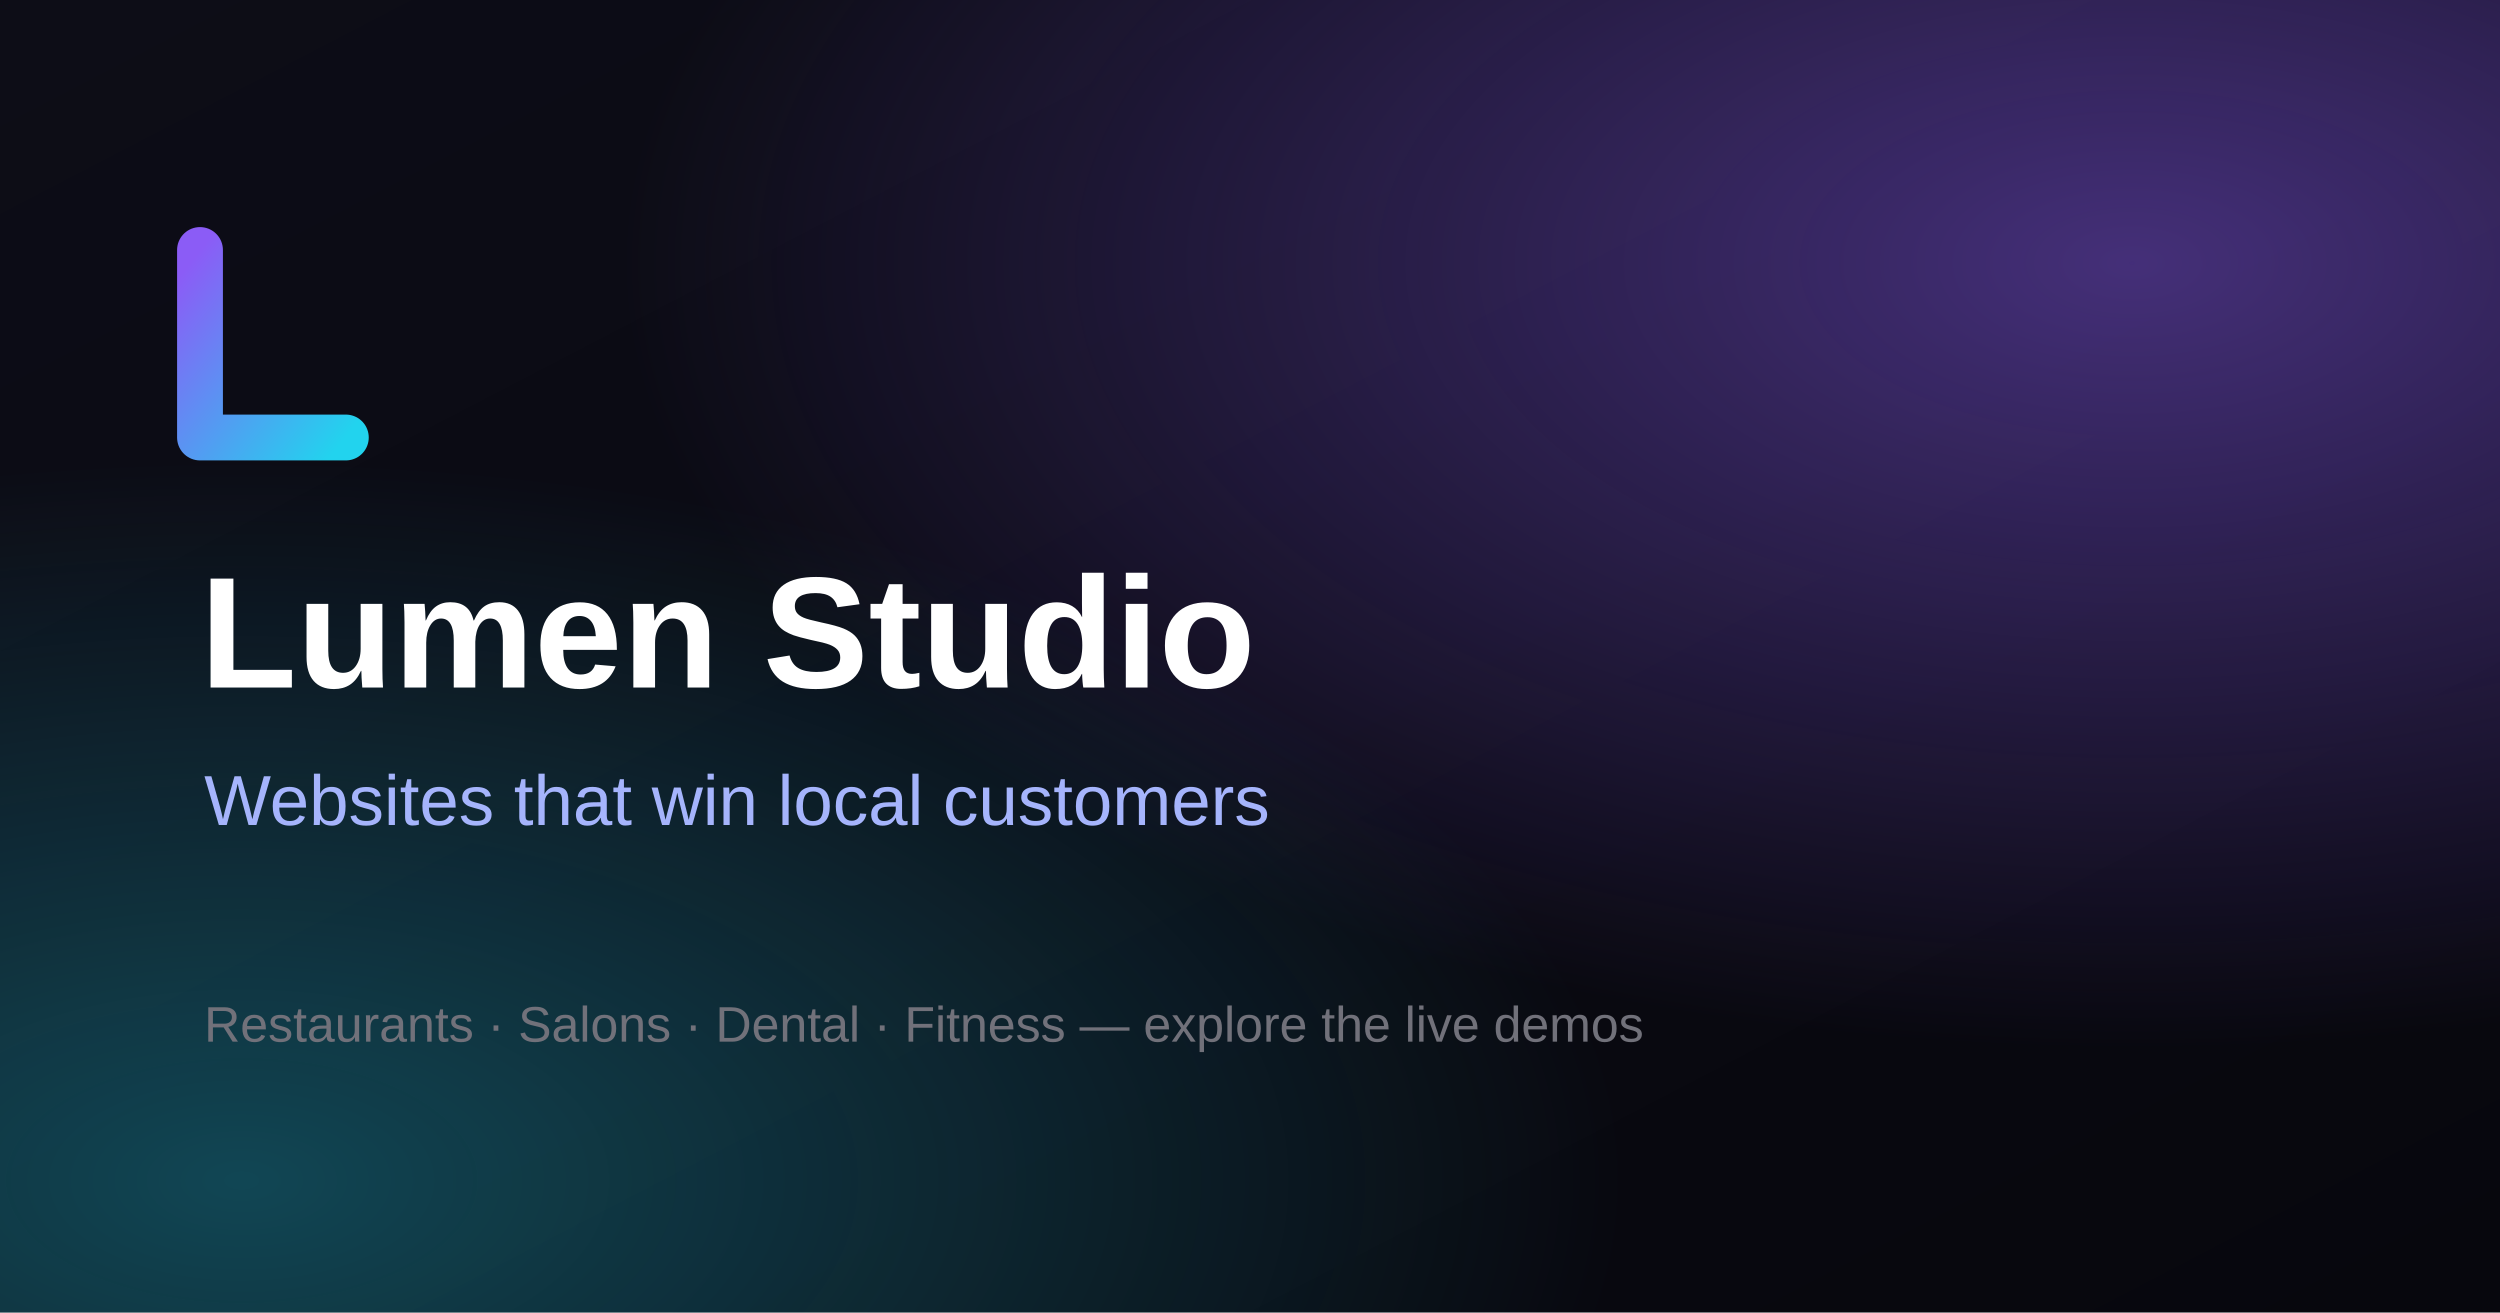
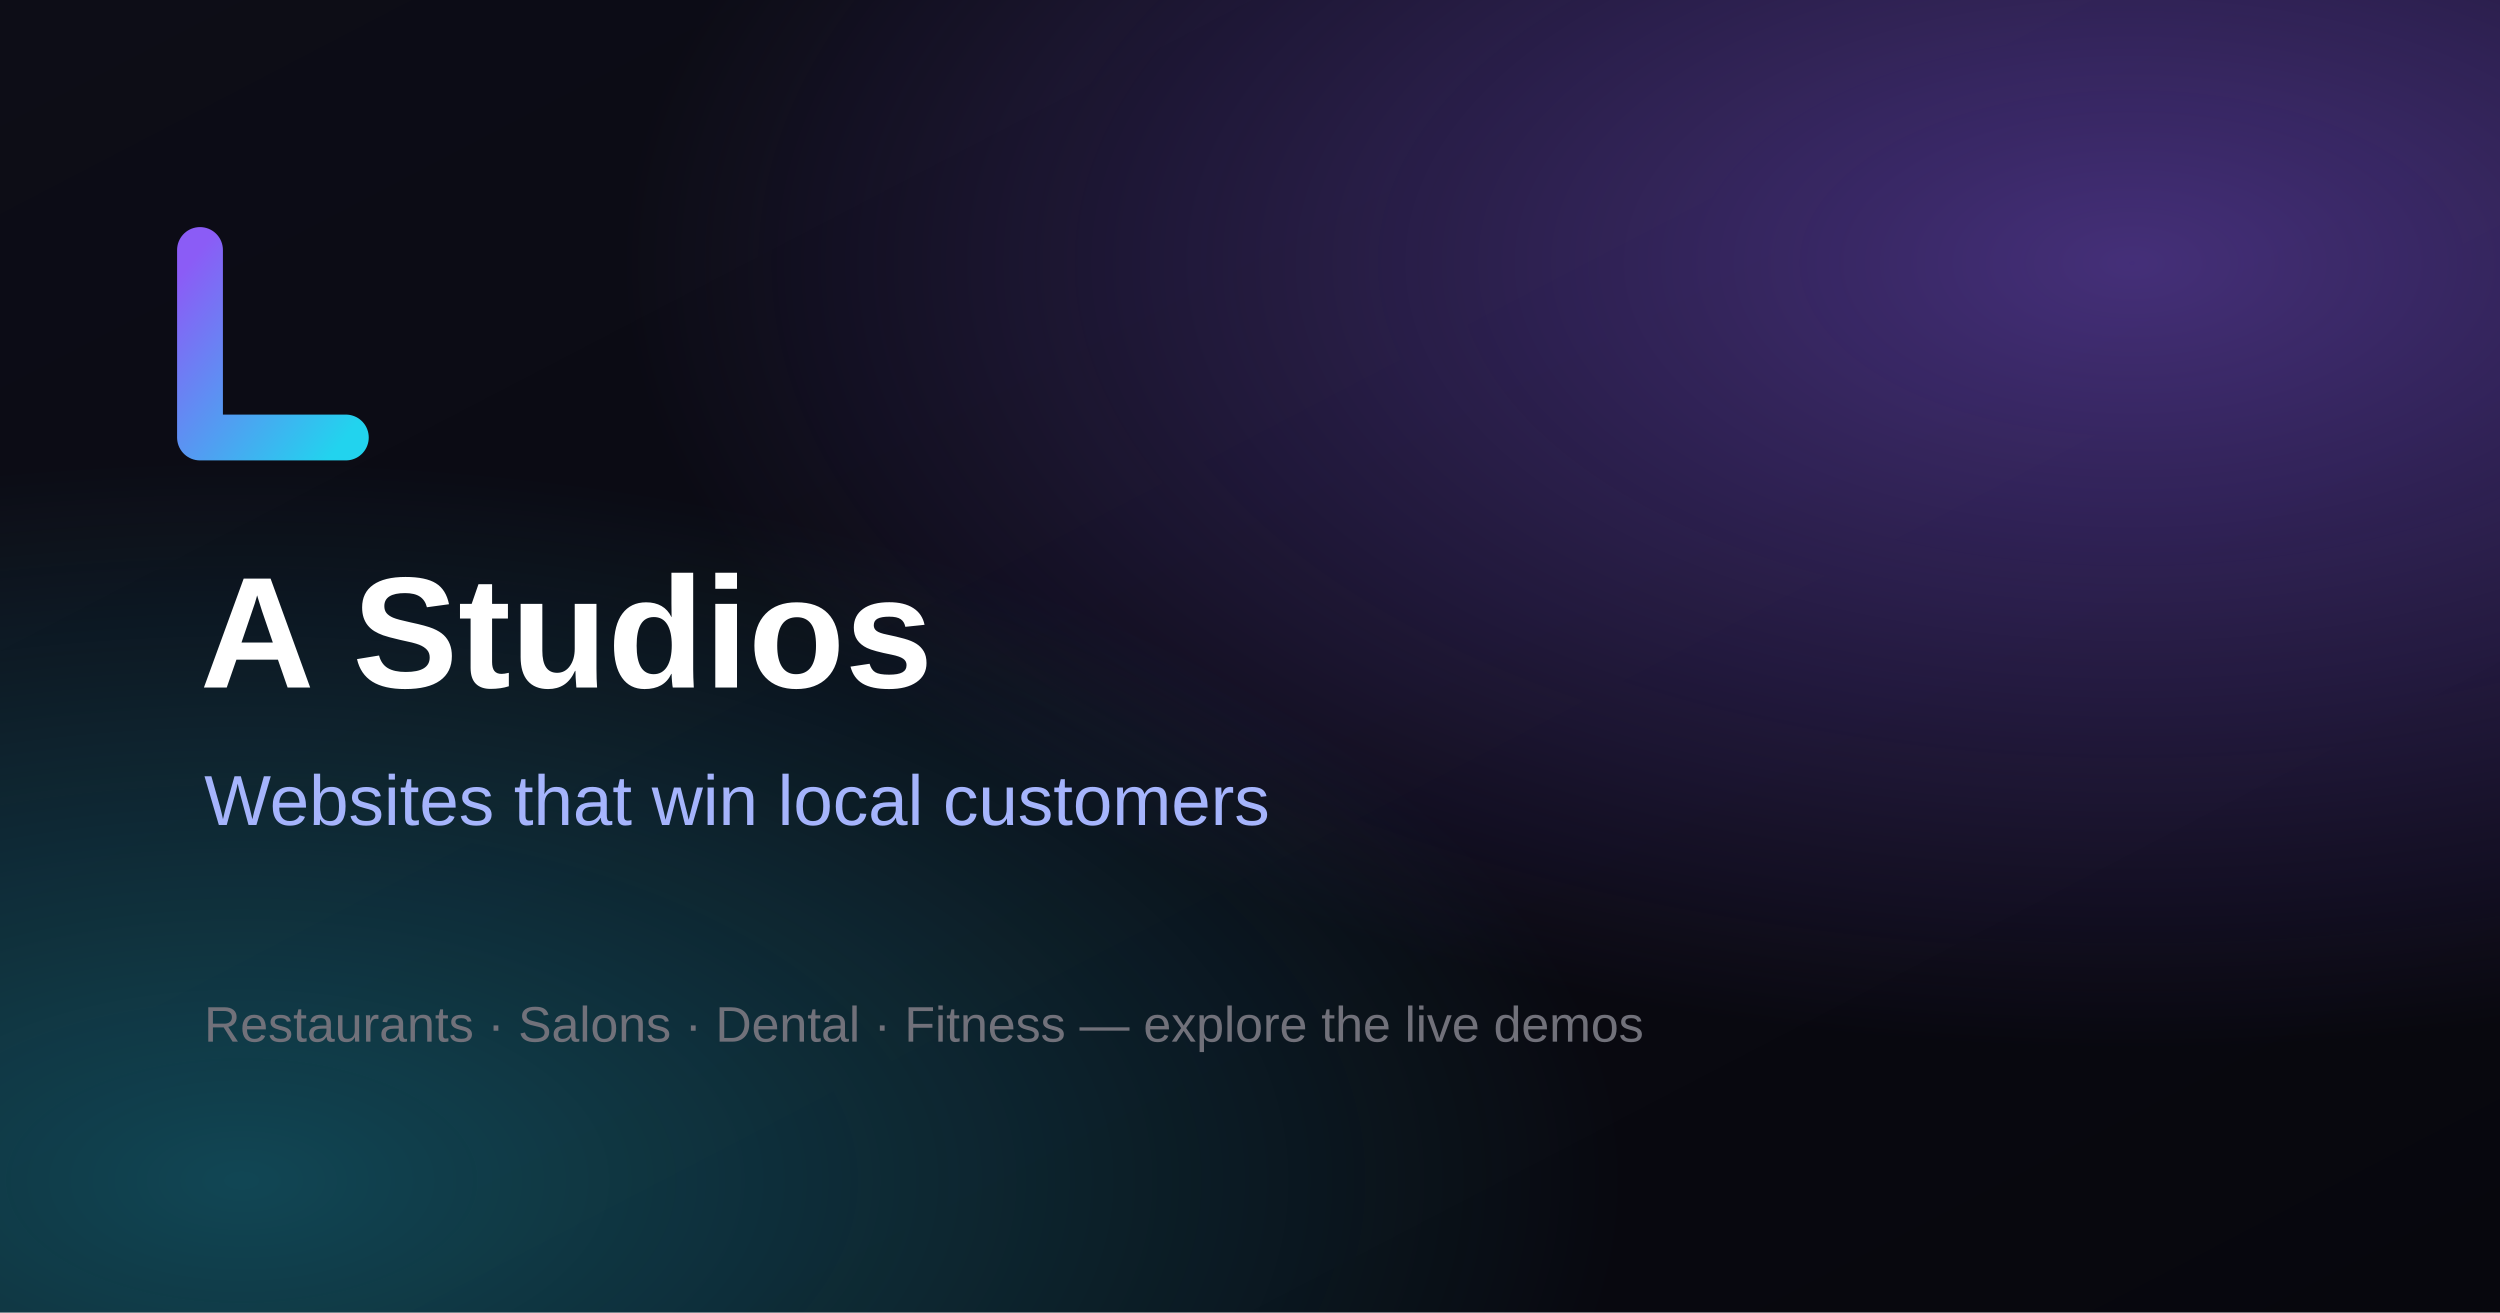
- <svg xmlns="http://www.w3.org/2000/svg" width="1200" height="630" viewBox="0 0 1200 630" role="img" aria-label="Lumen Studio — Websites that win local customers">
+ <svg xmlns="http://www.w3.org/2000/svg" width="1200" height="630" viewBox="0 0 1200 630" role="img" aria-label="A Studios — Websites that win local customers">
  <defs>
    <linearGradient id="bg" x1="0" y1="0" x2="1" y2="1">
      <stop offset="0" stop-color="#0d0d17" />
      <stop offset="1" stop-color="#07070d" />
    </linearGradient>
    <linearGradient id="mark" x1="0" y1="0" x2="1" y2="1">
      <stop offset="0" stop-color="#8b5cf6" />
      <stop offset="1" stop-color="#22d3ee" />
    </linearGradient>
    <radialGradient id="glow1" cx="0.85" cy="0.2" r="0.6">
      <stop offset="0" stop-color="#8b5cf6" stop-opacity="0.45" />
      <stop offset="1" stop-color="#8b5cf6" stop-opacity="0" />
    </radialGradient>
    <radialGradient id="glow2" cx="0.1" cy="0.9" r="0.55">
      <stop offset="0" stop-color="#22d3ee" stop-opacity="0.3" />
      <stop offset="1" stop-color="#22d3ee" stop-opacity="0" />
    </radialGradient>
  </defs>
  <rect width="1200" height="630" fill="url(#bg)" />
  <rect width="1200" height="630" fill="url(#glow1)" />
  <rect width="1200" height="630" fill="url(#glow2)" />
  <path d="M96 120v90h70" fill="none" stroke="url(#mark)" stroke-width="22" stroke-linecap="round" stroke-linejoin="round" />
-   <text x="96" y="330" font-family="Arial, sans-serif" font-size="76" font-weight="800" fill="#ffffff">Lumen Studio</text>
+   <text x="96" y="330" font-family="Arial, sans-serif" font-size="76" font-weight="800" fill="#ffffff">A Studios</text>
  <text x="98" y="396" font-family="Arial, sans-serif" font-size="34" font-weight="500" fill="#a5b4fc">Websites that win local customers</text>
  <text x="98" y="500" font-family="Arial, sans-serif" font-size="24" fill="#71717a">Restaurants · Salons · Dental · Fitness — explore the live demos</text>
</svg>
